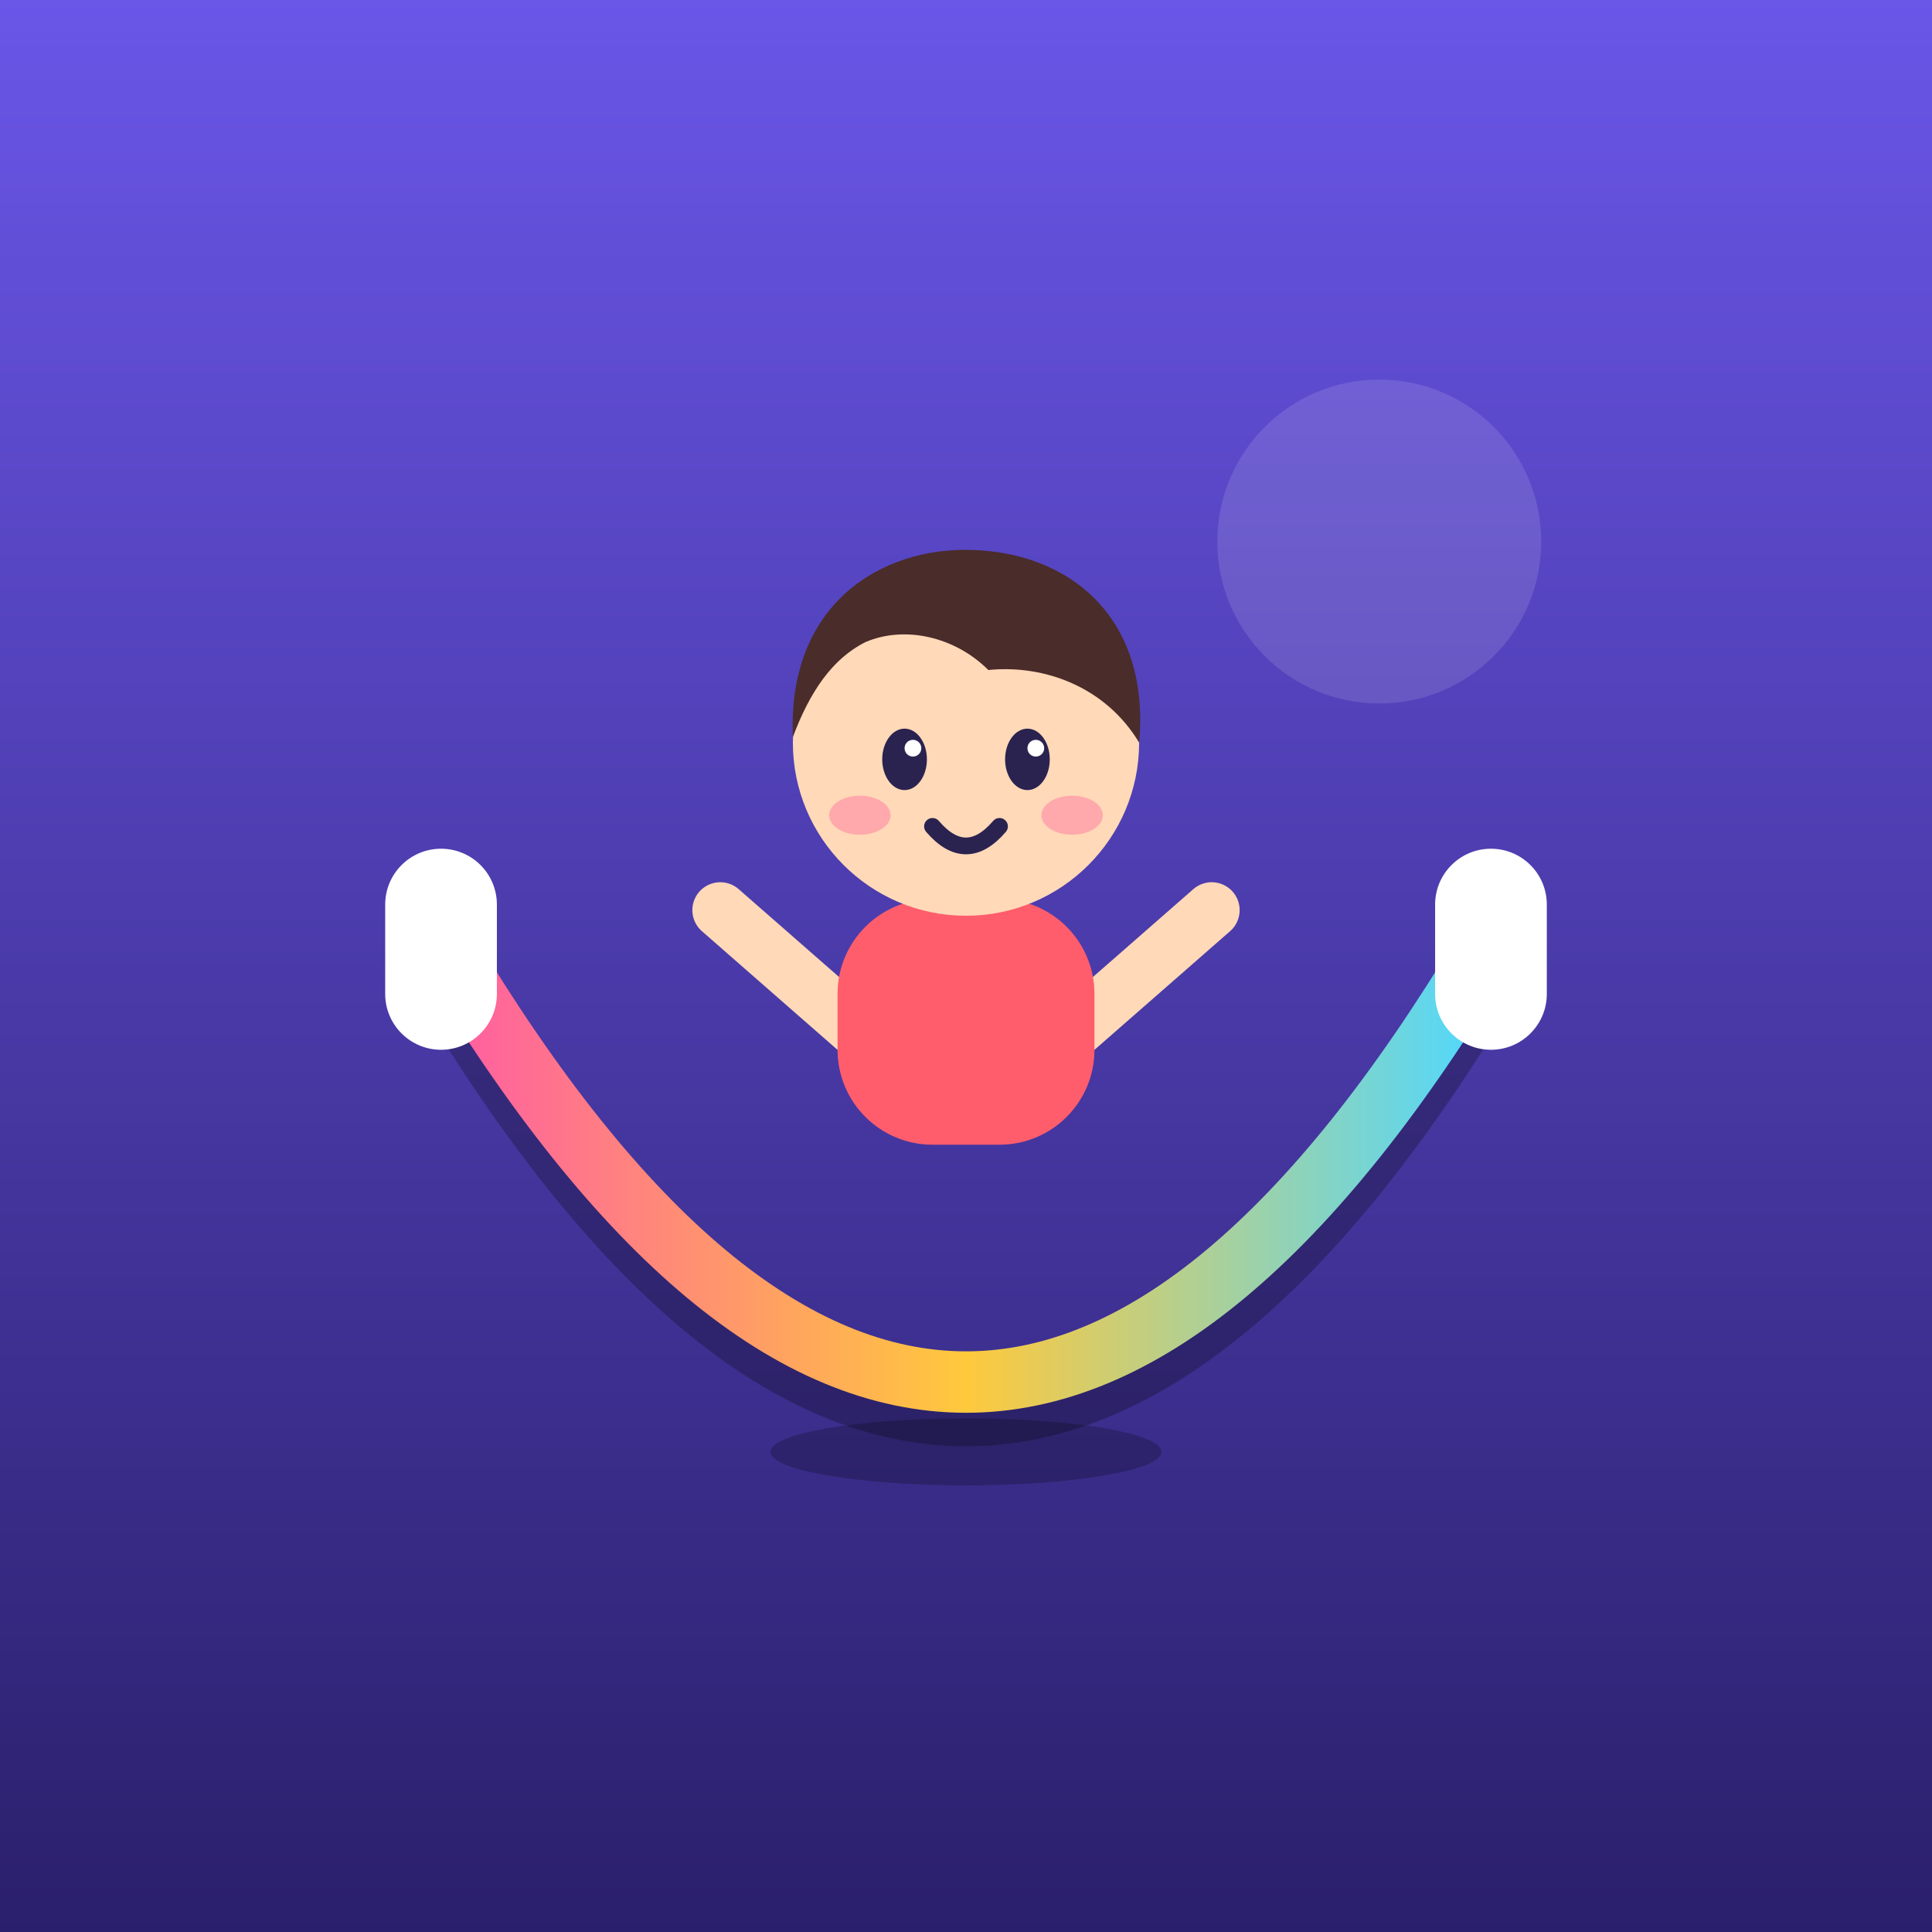
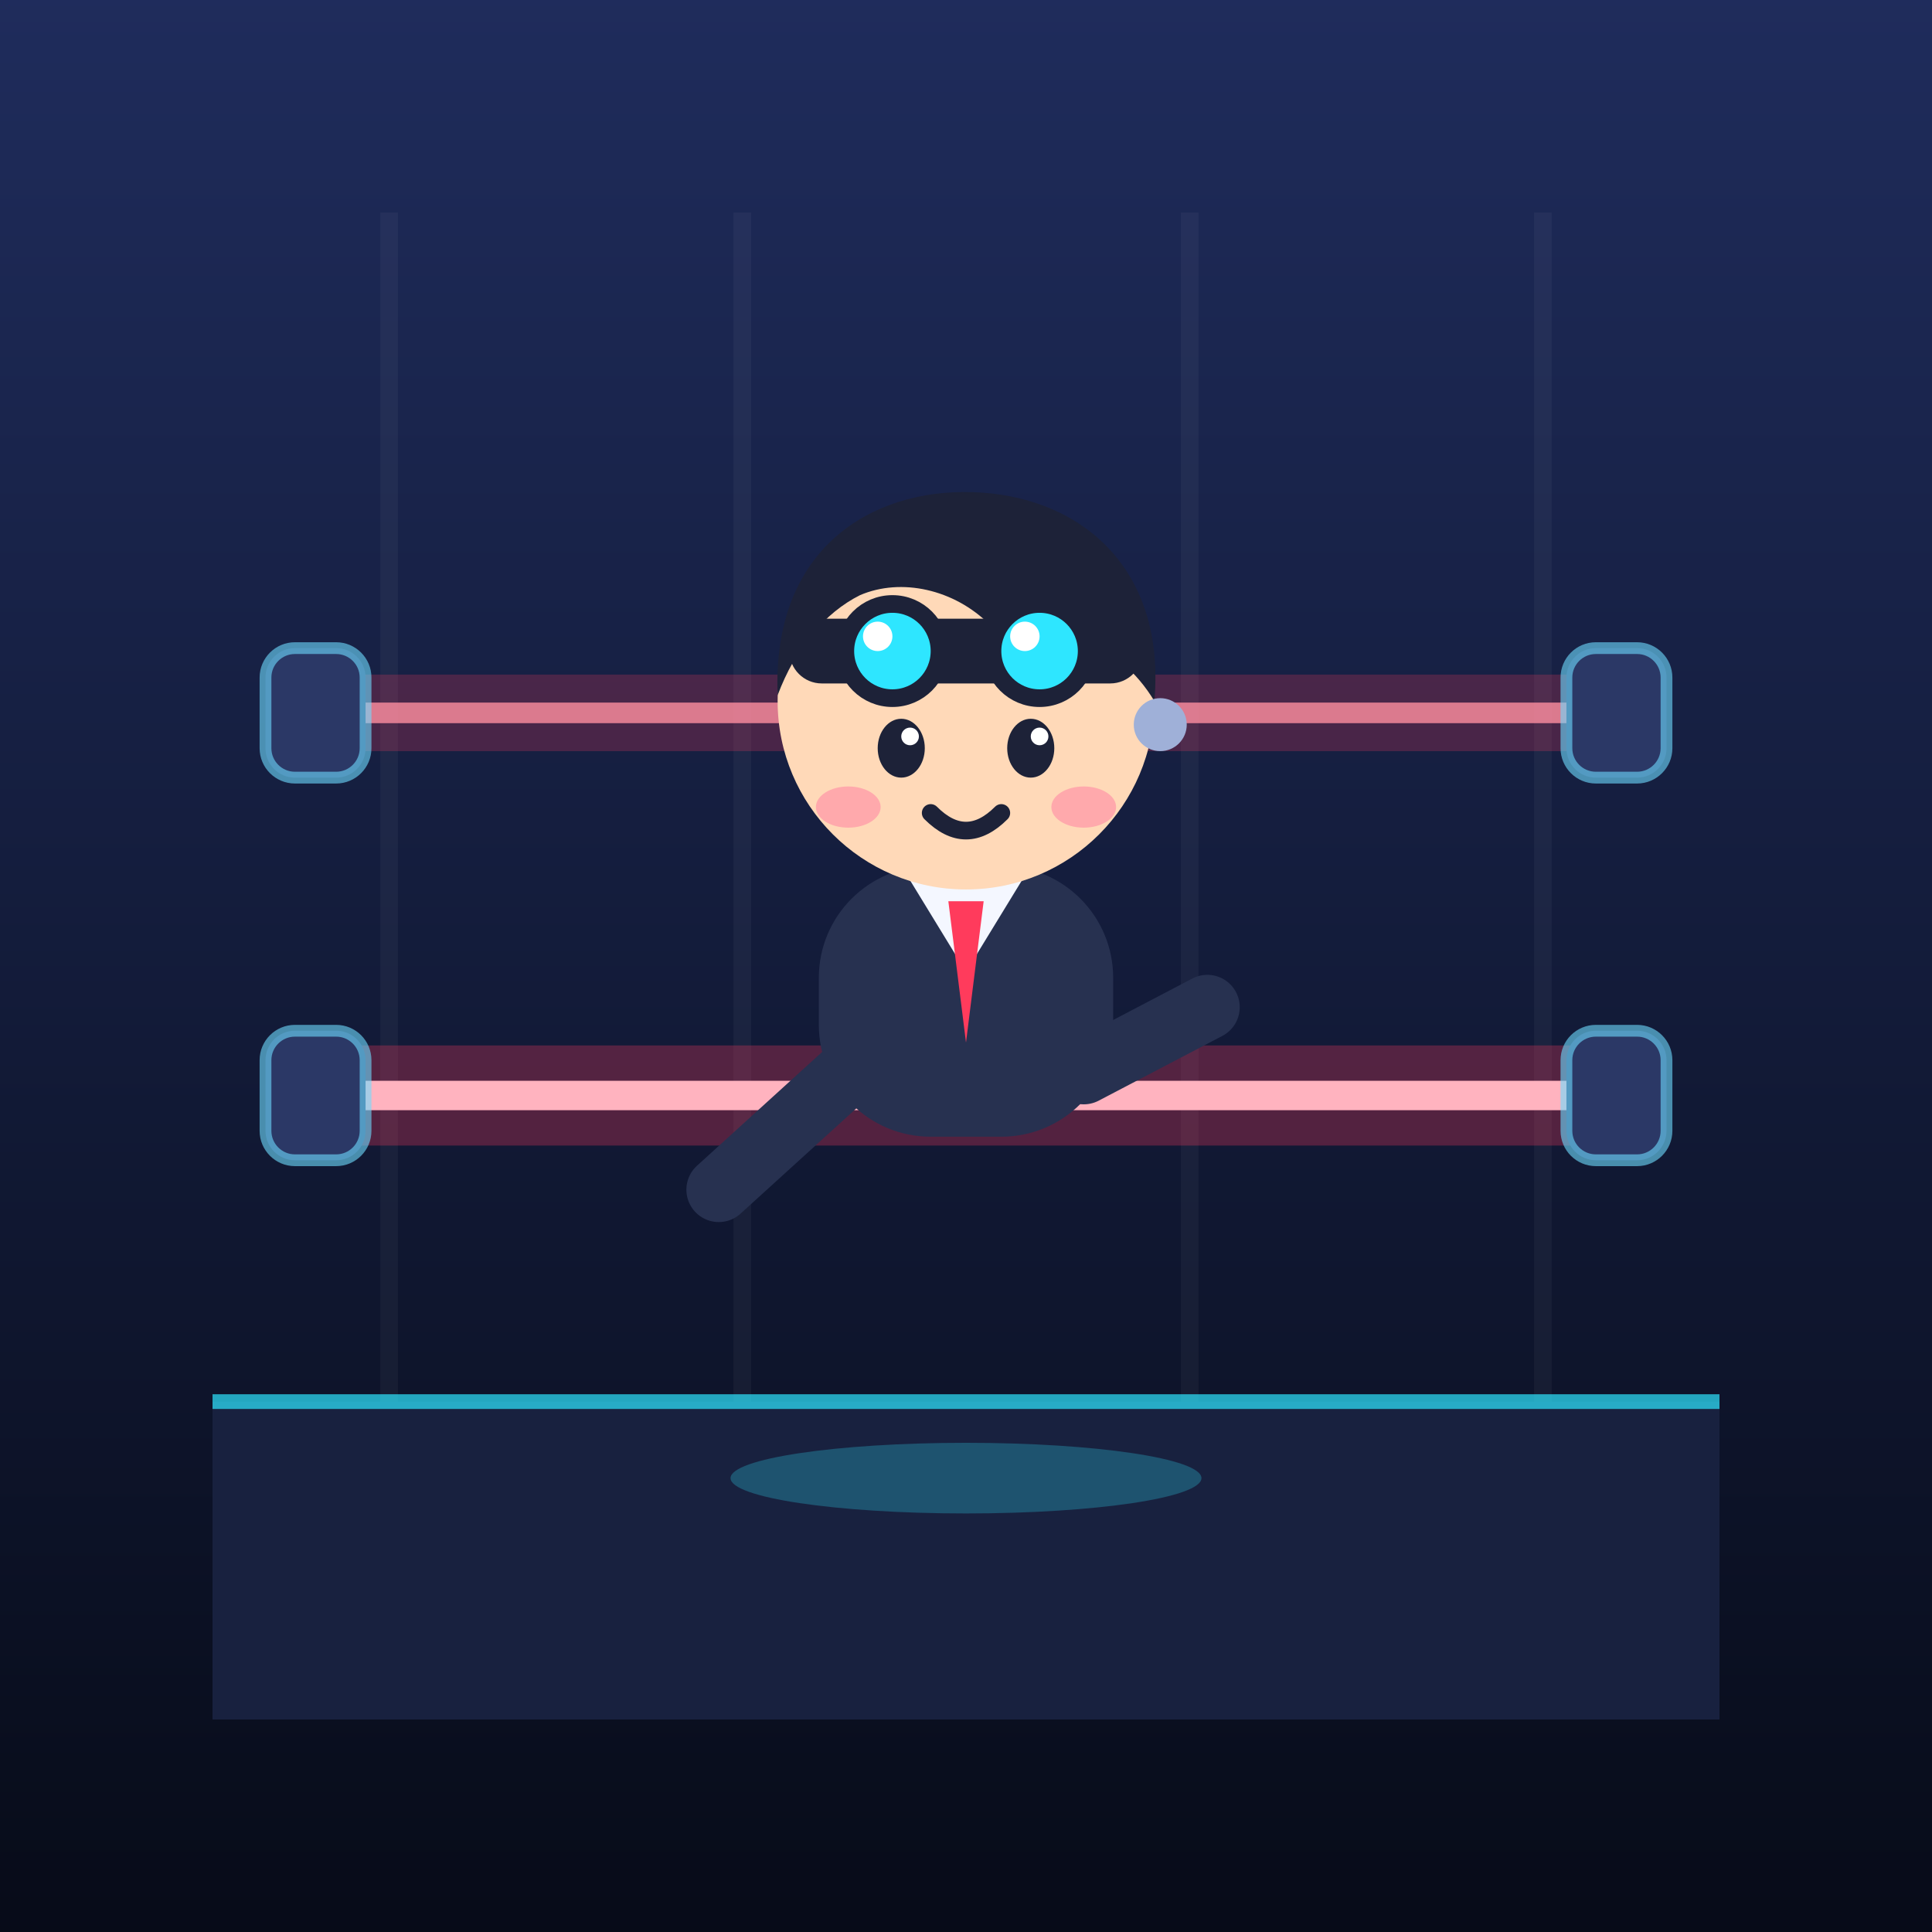
<svg xmlns="http://www.w3.org/2000/svg" viewBox="0 0 512 512">
  <defs>
    <linearGradient id="bg" x1="0" y1="0" x2="0" y2="1">
-       <stop offset="0" stop-color="#6a56e8" />
-       <stop offset="1" stop-color="#2a1f6b" />
-     </linearGradient>
-     <linearGradient id="rope" x1="0" y1="0" x2="1" y2="0">
-       <stop offset="0" stop-color="#ff5da2" />
-       <stop offset=".5" stop-color="#ffc93c" />
-       <stop offset="1" stop-color="#4fd8ff" />
+       <stop offset="0" stop-color="#1f2c5c" />
+       <stop offset="1" stop-color="#070b18" />
    </linearGradient>
  </defs>
  <rect width="512" height="512" rx="0" fill="url(#bg)" />
-   <g transform="translate(256 256) scale(.74) translate(-256 -256)">
-     <circle cx="404" cy="104" r="58" fill="#fff" opacity=".12" />
-     <path d="M70 250 Q256 560 442 250" fill="none" stroke="#000" stroke-opacity=".25" stroke-width="26" stroke-linecap="round" transform="translate(0 10)" />
-     <path d="M70 250 Q256 560 442 250" fill="none" stroke="url(#rope)" stroke-width="22" stroke-linecap="round" />
-     <rect x="48" y="214" width="40" height="72" rx="20" fill="#fff" />
-     <rect x="424" y="214" width="40" height="72" rx="20" fill="#fff" />
-     <ellipse cx="256" cy="430" rx="70" ry="12" fill="#000" opacity=".22" />
-     <g transform="translate(256 210)">
-       <path d="M-40 68 L-88 26 M40 68 L88 26" stroke="#ffd9b8" stroke-width="20" stroke-linecap="round" />
-       <rect x="-46" y="22" width="92" height="88" rx="34" fill="#ff5d6c" />
-       <circle cx="0" cy="-34" r="62" fill="#ffd9b8" />
-       <path d="M-62 -36 C-64 -84 -30 -104 2 -103 C38 -102 66 -78 62 -34 C50 -54 28 -62 8 -60 C-4 -72 -22 -76 -36 -70 C-48 -64 -56 -52 -62 -36z" fill="#4a2c2a" />
-       <ellipse cx="-22" cy="-28" rx="8" ry="11" fill="#2a2350" />
-       <ellipse cx="22" cy="-28" rx="8" ry="11" fill="#2a2350" />
-       <circle cx="-19" cy="-32" r="3" fill="#fff" />
-       <circle cx="25" cy="-32" r="3" fill="#fff" />
-       <ellipse cx="-38" cy="-8" rx="11" ry="7" fill="#ff7aa0" opacity=".5" />
-       <ellipse cx="38" cy="-8" rx="11" ry="7" fill="#ff7aa0" opacity=".5" />
-       <path d="M-12 -4 Q0 10 12 -4" stroke="#2a2350" stroke-width="6" stroke-linecap="round" fill="none" />
+   <g transform="translate(256 256) scale(.78) translate(-256 -256)">
+     <path d="M60 0V512M180 0V512M332 0V512M452 0V512" stroke="#fff" stroke-opacity=".04" stroke-width="6" />
+     <rect x="0" y="404" width="512" height="108" fill="#18213f" />
+     <path d="M0 404H512" stroke="#2ee6ff" stroke-width="5" opacity=".7" />
+     <path d="M40 300H472" stroke="#ff3b5c" stroke-width="34" stroke-linecap="round" opacity=".28" />
+     <path d="M40 300H472" stroke="#ffb3bf" stroke-width="10" stroke-linecap="round" />
+     <path d="M40 170H472" stroke="#ff3b5c" stroke-width="26" stroke-linecap="round" opacity=".22" />
+     <path d="M40 170H472" stroke="#ff8fa0" stroke-width="7" stroke-linecap="round" opacity=".8" />
+     <rect x="18" y="148" width="34" height="44" rx="10" fill="#2b3866" stroke="#6fdcff" stroke-opacity=".6" stroke-width="4" />
+     <rect x="460" y="148" width="34" height="44" rx="10" fill="#2b3866" stroke="#6fdcff" stroke-opacity=".6" stroke-width="4" />
+     <rect x="18" y="278" width="34" height="44" rx="10" fill="#2b3866" stroke="#6fdcff" stroke-opacity=".6" stroke-width="4" />
+     <rect x="460" y="278" width="34" height="44" rx="10" fill="#2b3866" stroke="#6fdcff" stroke-opacity=".6" stroke-width="4" />
+     <ellipse cx="256" cy="430" rx="80" ry="12" fill="#2ee6ff" opacity=".25" />
+     <g transform="translate(256 200)">
+       <path d="M-40 92 L-84 132 M40 92 L82 70" stroke="#273150" stroke-width="22" stroke-linecap="round" />
+       <rect x="-50" y="22" width="100" height="92" rx="38" fill="#273150" />
+       <path d="M-22 22 L0 58 L22 22z" fill="#f4f7ff" />
+       <path d="M-6 34 L0 82 L6 34z" fill="#ff3b5c" />
+       <circle cx="0" cy="-34" r="64" fill="#ffd9b8" />
+       <path d="M-64 -36 C-66 -86 -32 -106 2 -105 C38 -104 68 -80 64 -34 C52 -54 30 -62 8 -60 C-4 -72 -22 -76 -36 -70 C-48 -64 -58 -52 -64 -36z" fill="#1d2238" />
+       <rect x="-60" y="-62" width="120" height="22" rx="11" fill="#1d2238" />
+       <circle cx="-25" cy="-51" r="16" fill="#2ee6ff" stroke="#1d2238" stroke-width="6" />
+       <circle cx="25" cy="-51" r="16" fill="#2ee6ff" stroke="#1d2238" stroke-width="6" />
+       <circle cx="-30" cy="-56" r="5" fill="#fff" />
+       <circle cx="20" cy="-56" r="5" fill="#fff" />
+       <ellipse cx="-22" cy="-18" rx="8" ry="10" fill="#1d2238" />
+       <ellipse cx="22" cy="-18" rx="8" ry="10" fill="#1d2238" />
+       <circle cx="-19" cy="-22" r="3" fill="#fff" />
+       <circle cx="25" cy="-22" r="3" fill="#fff" />
+       <ellipse cx="-40" cy="2" rx="11" ry="7" fill="#ff7aa0" opacity=".5" />
+       <ellipse cx="40" cy="2" rx="11" ry="7" fill="#ff7aa0" opacity=".5" />
+       <path d="M-12 4 Q0 16 12 4" stroke="#1d2238" stroke-width="6" stroke-linecap="round" fill="none" />
+       <circle cx="66" cy="-26" r="9" fill="#9fb0d8" />
    </g>
  </g>
</svg>
